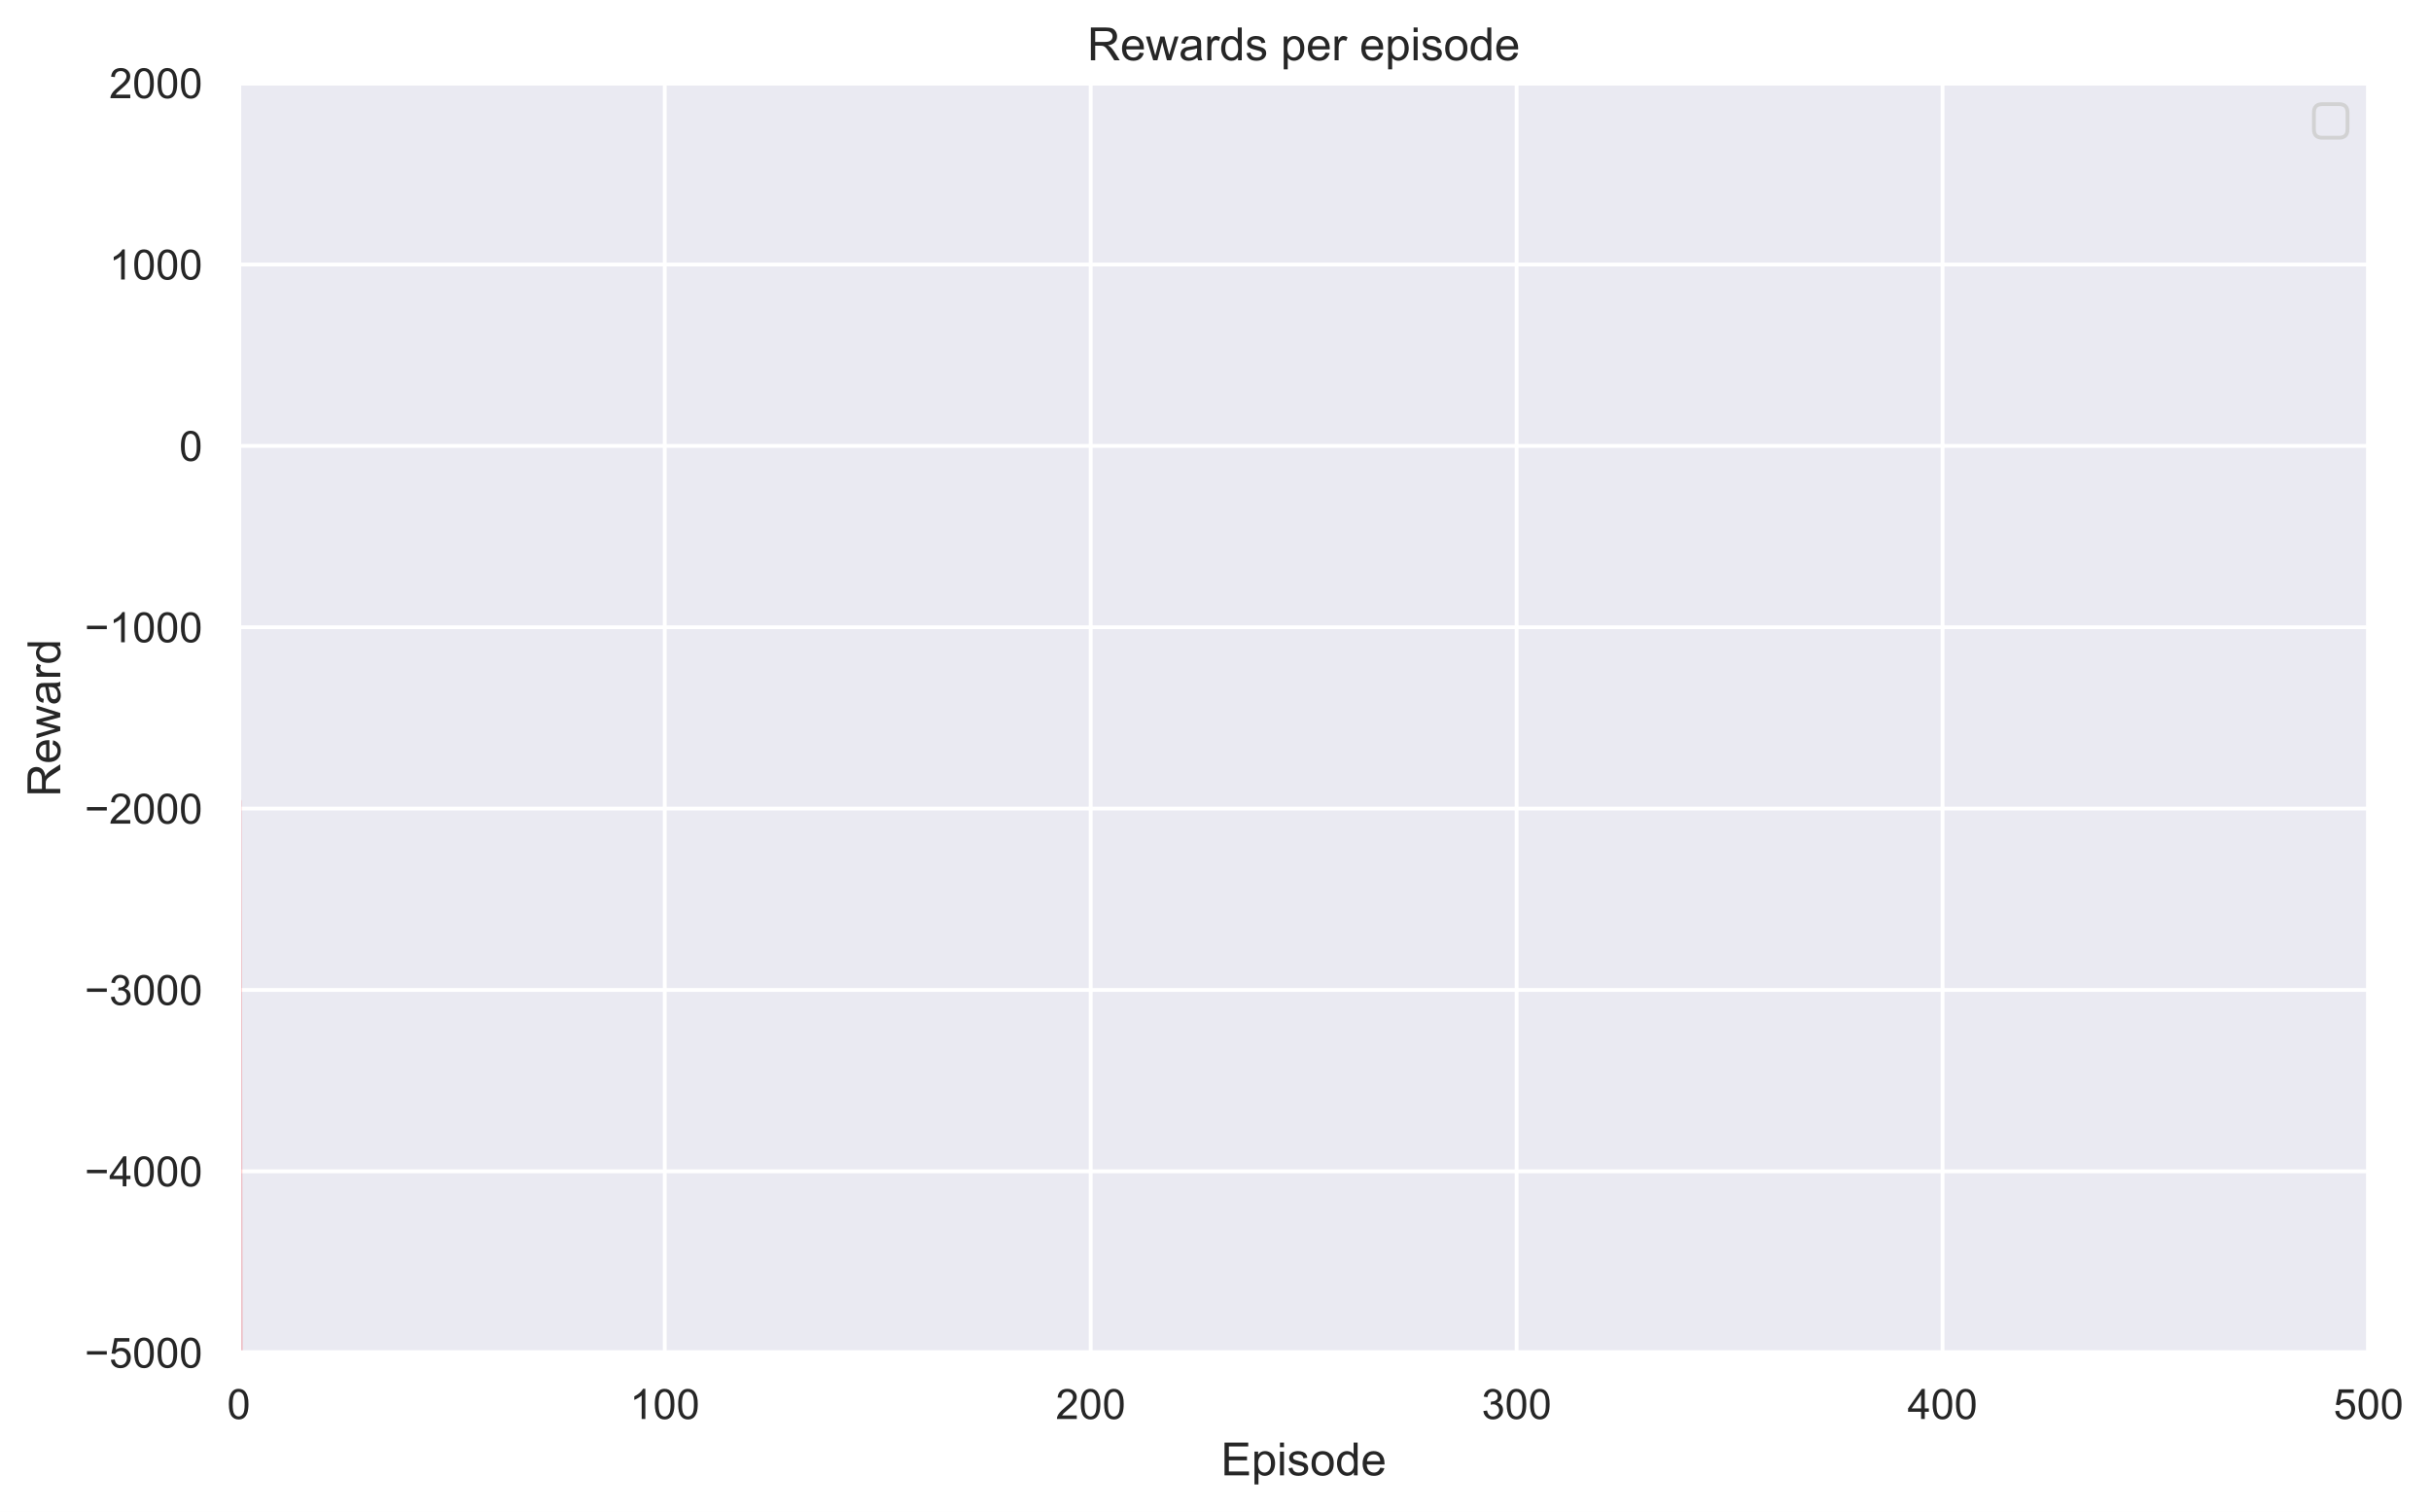
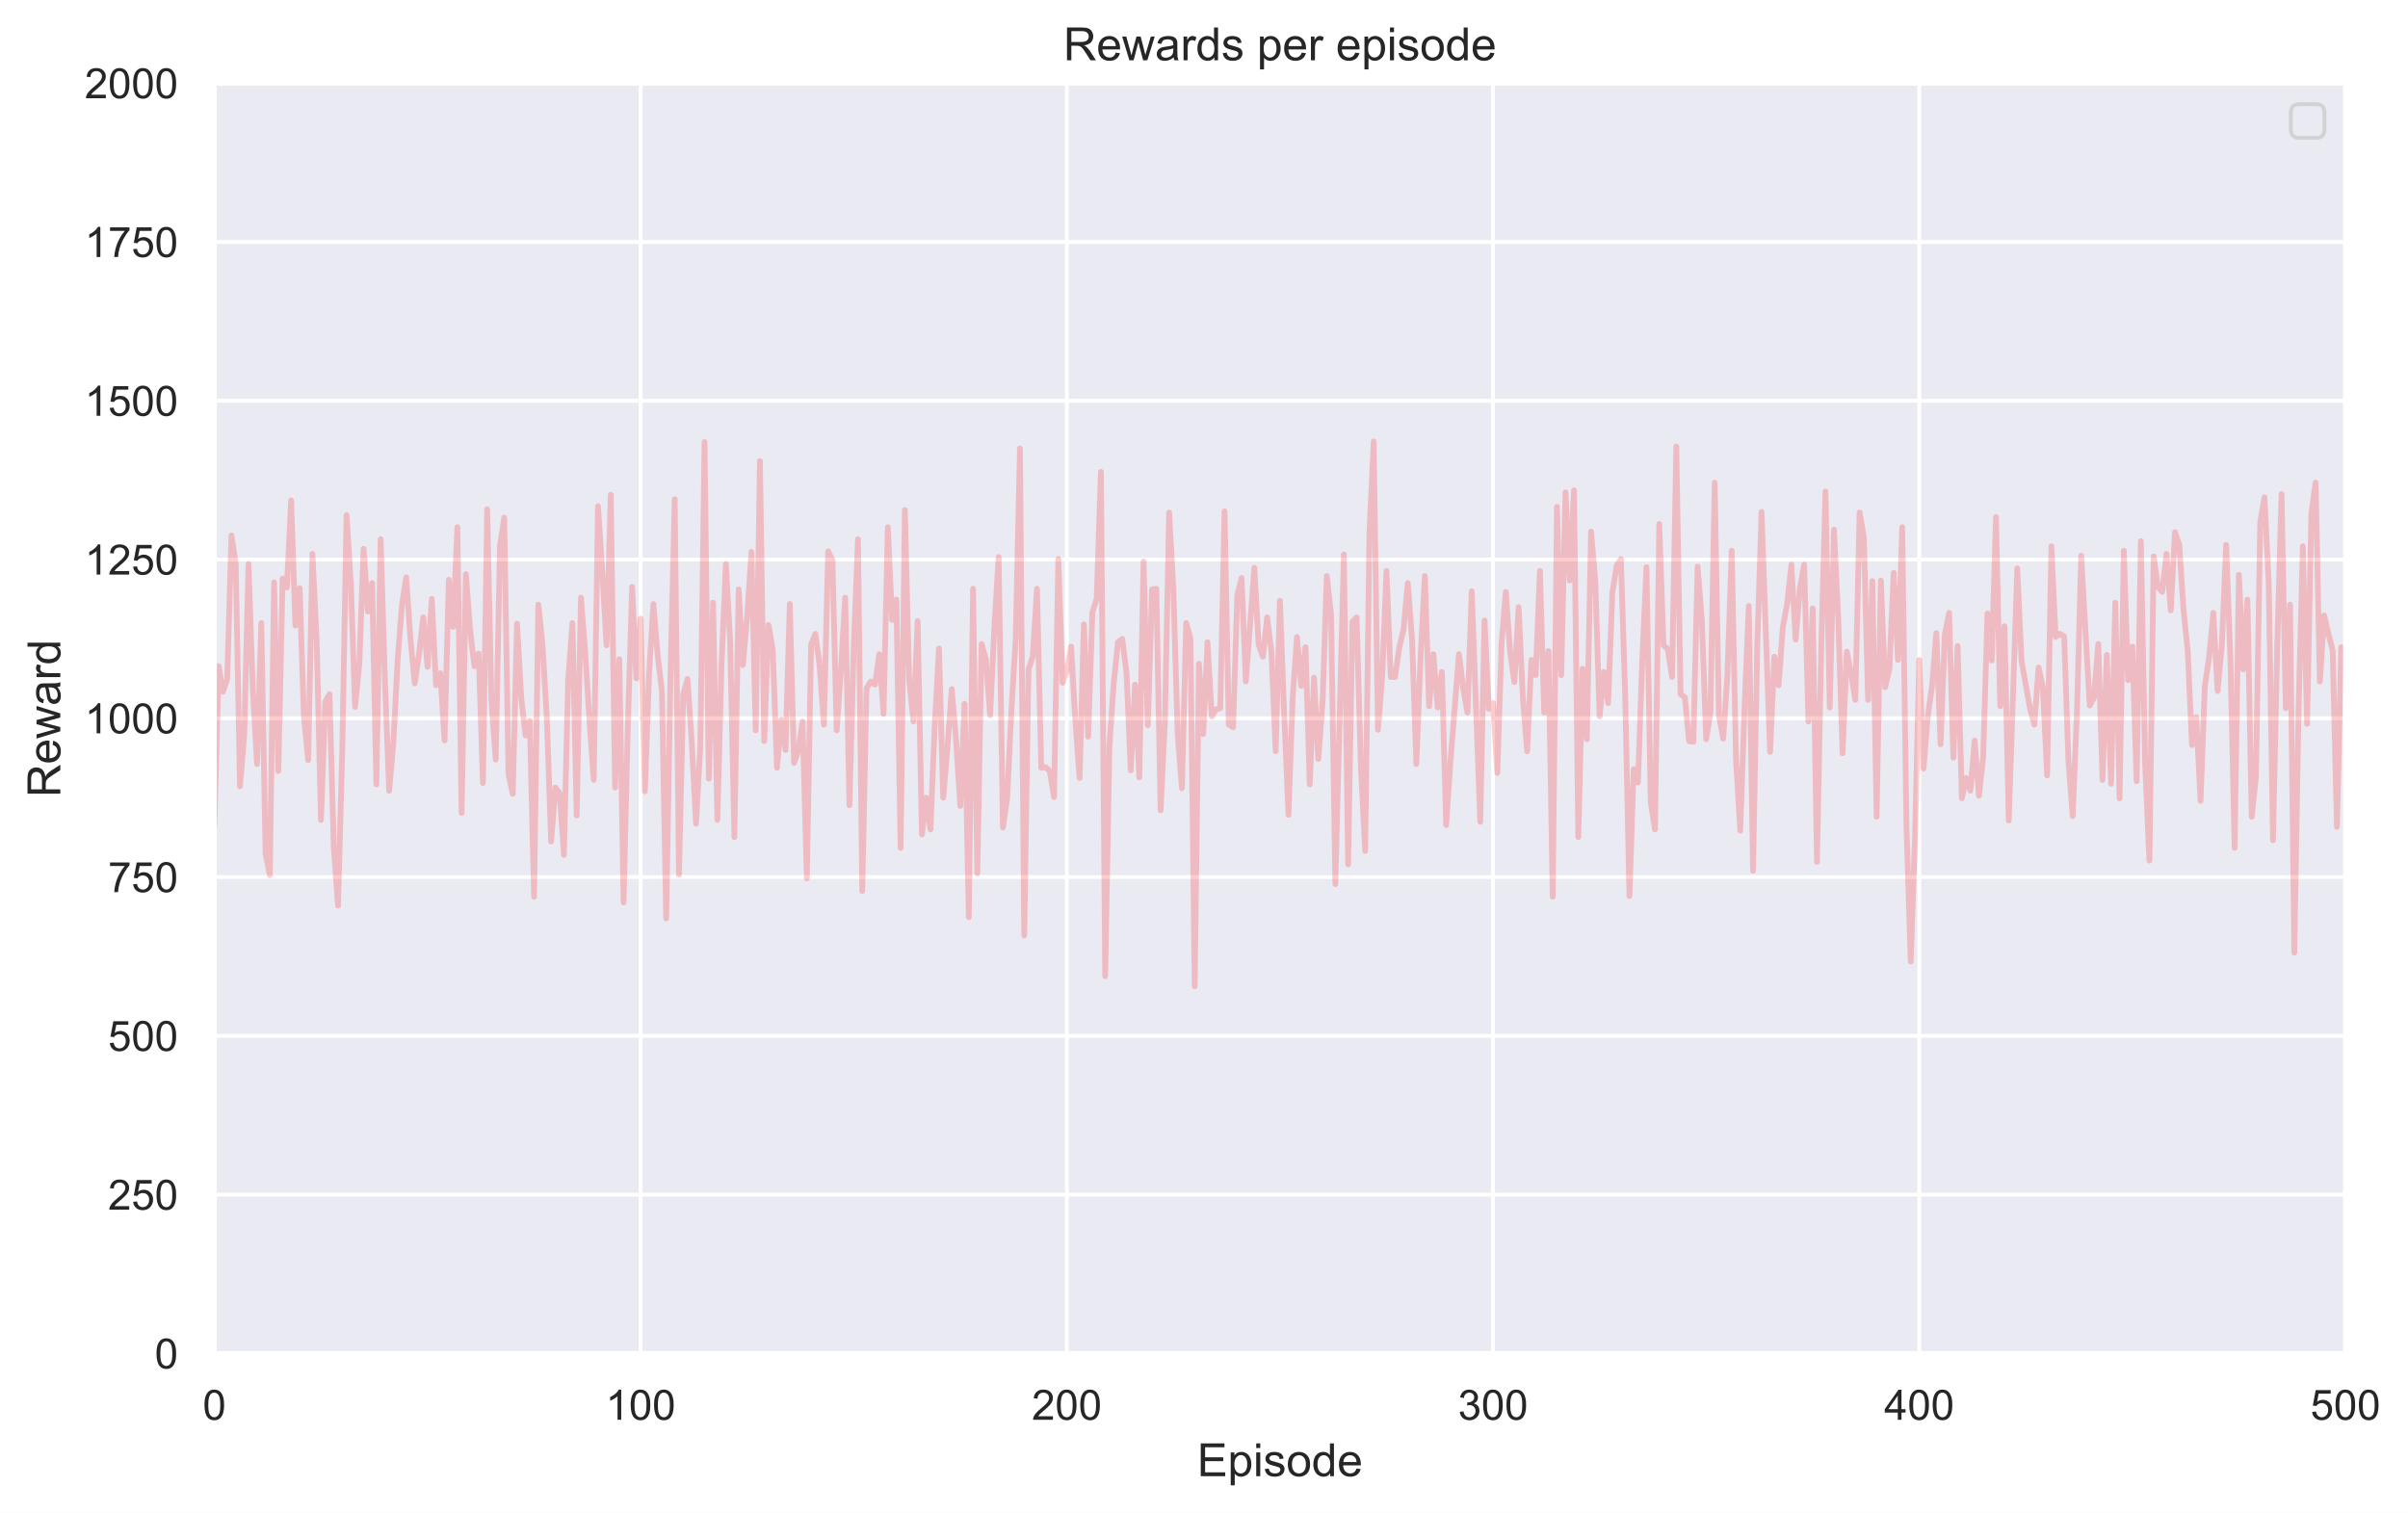
- <svg xmlns="http://www.w3.org/2000/svg" xmlns:xlink="http://www.w3.org/1999/xlink" width="636.943pt" height="396.164pt" viewBox="0 0 636.943 396.164" version="1.1">
+ <svg xmlns="http://www.w3.org/2000/svg" xmlns:xlink="http://www.w3.org/1999/xlink" width="630.518pt" height="396.164pt" viewBox="0 0 630.518 396.164" version="1.1">
  <defs>
    <style type="text/css">*{stroke-linejoin: round; stroke-linecap: butt}</style>
  </defs>
  <g id="figure_1">
    <g id="patch_1">
-       <path d="M -0 396.164  L 636.943 396.164  L 636.943 0  L -0 0  z " style="fill: #ffffff" />
+       <path d="M 0 396.164  L 630.518 396.164  L 630.518 0  L 0 0  z " style="fill: #ffffff" />
    </g>
    <g id="axes_1">
      <g id="patch_2">
-         <path d="M 62.567 354.429  L 620.567 354.429  L 620.567 21.789  L 62.567 21.789  z " style="fill: #eaeaf2" />
+         <path d="M 56.142 354.429  L 614.143 354.429  L 614.143 21.789  L 56.142 21.789  z " style="fill: #eaeaf2" />
      </g>
      <g id="matplotlib.axis_1">
        <g id="xtick_1">
          <g id="line2d_1">
-             <path d="M 62.567 354.429  L 62.567 21.789  " clip-path="url(#p2bd7c8add6)" style="fill: none; stroke: #ffffff; stroke-linecap: round" />
+             <path d="M 56.142 354.429  L 56.142 21.789  " clip-path="url(#p6669e2309a)" style="fill: none; stroke: #ffffff; stroke-linecap: round" />
          </g>
          <g id="text_1">
-             <g style="fill: #262626" transform="translate(59.50867 371.803) scale(0.11 -0.11)">
+             <g style="fill: #262626" transform="translate(53.08398 371.803) scale(0.11 -0.11)">
              <defs>
                <path id="ArialMT-30" d="M 266 2259  Q 266 3072 433 3567  Q 600 4063 929 4331  Q 1259 4600 1759 4600  Q 2128 4600 2406 4451  Q 2684 4303 2865 4023  Q 3047 3744 3150 3342  Q 3253 2941 3253 2259  Q 3253 1453 3087 958  Q 2922 463 2592 192  Q 2263 -78 1759 -78  Q 1097 -78 719 397  Q 266 969 266 2259  z M 844 2259  Q 844 1131 1108 757  Q 1372 384 1759 384  Q 2147 384 2411 759  Q 2675 1134 2675 2259  Q 2675 3391 2411 3762  Q 2147 4134 1753 4134  Q 1366 4134 1134 3806  Q 844 3388 844 2259  z " transform="scale(0.015625)" />
              </defs>
              <use xlink:href="#ArialMT-30" />
            </g>
          </g>
        </g>
        <g id="xtick_2">
          <g id="line2d_2">
-             <path d="M 174.167 354.429  L 174.167 21.789  " clip-path="url(#p2bd7c8add6)" style="fill: none; stroke: #ffffff; stroke-linecap: round" />
+             <path d="M 167.743 354.429  L 167.743 21.789  " clip-path="url(#p6669e2309a)" style="fill: none; stroke: #ffffff; stroke-linecap: round" />
          </g>
          <g id="text_2">
-             <g style="fill: #262626" transform="translate(164.9916 371.803) scale(0.11 -0.11)">
+             <g style="fill: #262626" transform="translate(158.567 371.803) scale(0.11 -0.11)">
              <defs>
                <path id="ArialMT-31" d="M 2384 0  L 1822 0  L 1822 3584  Q 1619 3391 1289 3197  Q 959 3003 697 2906  L 697 3450  Q 1169 3672 1522 3987  Q 1875 4303 2022 4600  L 2384 4600  L 2384 0  z " transform="scale(0.015625)" />
              </defs>
              <use xlink:href="#ArialMT-31" />
              <use xlink:href="#ArialMT-30" x="55.615" />
              <use xlink:href="#ArialMT-30" x="111.23" />
            </g>
          </g>
        </g>
        <g id="xtick_3">
          <g id="line2d_3">
-             <path d="M 285.767 354.429  L 285.767 21.789  " clip-path="url(#p2bd7c8add6)" style="fill: none; stroke: #ffffff; stroke-linecap: round" />
+             <path d="M 279.342 354.429  L 279.342 21.789  " clip-path="url(#p6669e2309a)" style="fill: none; stroke: #ffffff; stroke-linecap: round" />
          </g>
          <g id="text_3">
-             <g style="fill: #262626" transform="translate(276.5916 371.803) scale(0.11 -0.11)">
+             <g style="fill: #262626" transform="translate(270.167 371.803) scale(0.11 -0.11)">
              <defs>
                <path id="ArialMT-32" d="M 3222 541  L 3222 0  L 194 0  Q 188 203 259 391  Q 375 700 629 1000  Q 884 1300 1366 1694  Q 2113 2306 2375 2664  Q 2638 3022 2638 3341  Q 2638 3675 2398 3904  Q 2159 4134 1775 4134  Q 1369 4134 1125 3890  Q 881 3647 878 3216  L 300 3275  Q 359 3922 746 4261  Q 1134 4600 1788 4600  Q 2447 4600 2831 4234  Q 3216 3869 3216 3328  Q 3216 3053 3103 2787  Q 2991 2522 2730 2228  Q 2469 1934 1863 1422  Q 1356 997 1212 845  Q 1069 694 975 541  L 3222 541  z " transform="scale(0.015625)" />
              </defs>
              <use xlink:href="#ArialMT-32" />
              <use xlink:href="#ArialMT-30" x="55.615" />
              <use xlink:href="#ArialMT-30" x="111.23" />
            </g>
          </g>
        </g>
        <g id="xtick_4">
          <g id="line2d_4">
-             <path d="M 397.367 354.429  L 397.367 21.789  " clip-path="url(#p2bd7c8add6)" style="fill: none; stroke: #ffffff; stroke-linecap: round" />
+             <path d="M 390.942 354.429  L 390.942 21.789  " clip-path="url(#p6669e2309a)" style="fill: none; stroke: #ffffff; stroke-linecap: round" />
          </g>
          <g id="text_4">
-             <g style="fill: #262626" transform="translate(388.1916 371.803) scale(0.11 -0.11)">
+             <g style="fill: #262626" transform="translate(381.767 371.803) scale(0.11 -0.11)">
              <defs>
                <path id="ArialMT-33" d="M 269 1209  L 831 1284  Q 928 806 1161 595  Q 1394 384 1728 384  Q 2125 384 2398 659  Q 2672 934 2672 1341  Q 2672 1728 2419 1979  Q 2166 2231 1775 2231  Q 1616 2231 1378 2169  L 1441 2663  Q 1497 2656 1531 2656  Q 1891 2656 2178 2843  Q 2466 3031 2466 3422  Q 2466 3731 2256 3934  Q 2047 4138 1716 4138  Q 1388 4138 1169 3931  Q 950 3725 888 3313  L 325 3413  Q 428 3978 793 4289  Q 1159 4600 1703 4600  Q 2078 4600 2393 4439  Q 2709 4278 2876 4000  Q 3044 3722 3044 3409  Q 3044 3113 2884 2869  Q 2725 2625 2413 2481  Q 2819 2388 3044 2092  Q 3269 1797 3269 1353  Q 3269 753 2831 336  Q 2394 -81 1725 -81  Q 1122 -81 723 278  Q 325 638 269 1209  z " transform="scale(0.015625)" />
              </defs>
              <use xlink:href="#ArialMT-33" />
              <use xlink:href="#ArialMT-30" x="55.615" />
              <use xlink:href="#ArialMT-30" x="111.23" />
            </g>
          </g>
        </g>
        <g id="xtick_5">
          <g id="line2d_5">
-             <path d="M 508.967 354.429  L 508.967 21.789  " clip-path="url(#p2bd7c8add6)" style="fill: none; stroke: #ffffff; stroke-linecap: round" />
+             <path d="M 502.543 354.429  L 502.543 21.789  " clip-path="url(#p6669e2309a)" style="fill: none; stroke: #ffffff; stroke-linecap: round" />
          </g>
          <g id="text_5">
-             <g style="fill: #262626" transform="translate(499.7916 371.803) scale(0.11 -0.11)">
+             <g style="fill: #262626" transform="translate(493.367 371.803) scale(0.11 -0.11)">
              <defs>
                <path id="ArialMT-34" d="M 2069 0  L 2069 1097  L 81 1097  L 81 1613  L 2172 4581  L 2631 4581  L 2631 1613  L 3250 1613  L 3250 1097  L 2631 1097  L 2631 0  L 2069 0  z M 2069 1613  L 2069 3678  L 634 1613  L 2069 1613  z " transform="scale(0.015625)" />
              </defs>
              <use xlink:href="#ArialMT-34" />
              <use xlink:href="#ArialMT-30" x="55.615" />
              <use xlink:href="#ArialMT-30" x="111.23" />
            </g>
          </g>
        </g>
        <g id="xtick_6">
          <g id="line2d_6">
-             <path d="M 620.567 354.429  L 620.567 21.789  " clip-path="url(#p2bd7c8add6)" style="fill: none; stroke: #ffffff; stroke-linecap: round" />
+             <path d="M 614.143 354.429  L 614.143 21.789  " clip-path="url(#p6669e2309a)" style="fill: none; stroke: #ffffff; stroke-linecap: round" />
          </g>
          <g id="text_6">
-             <g style="fill: #262626" transform="translate(611.3916 371.803) scale(0.11 -0.11)">
+             <g style="fill: #262626" transform="translate(604.967 371.803) scale(0.11 -0.11)">
              <defs>
                <path id="ArialMT-35" d="M 266 1200  L 856 1250  Q 922 819 1161 601  Q 1400 384 1738 384  Q 2144 384 2425 690  Q 2706 997 2706 1503  Q 2706 1984 2436 2262  Q 2166 2541 1728 2541  Q 1456 2541 1237 2417  Q 1019 2294 894 2097  L 366 2166  L 809 4519  L 3088 4519  L 3088 3981  L 1259 3981  L 1013 2750  Q 1425 3038 1878 3038  Q 2478 3038 2890 2622  Q 3303 2206 3303 1553  Q 3303 931 2941 478  Q 2500 -78 1738 -78  Q 1113 -78 717 272  Q 322 622 266 1200  z " transform="scale(0.015625)" />
              </defs>
              <use xlink:href="#ArialMT-35" />
              <use xlink:href="#ArialMT-30" x="55.615" />
              <use xlink:href="#ArialMT-30" x="111.23" />
            </g>
          </g>
        </g>
        <g id="text_7">
-           <g style="fill: #262626" transform="translate(319.8856 386.5786) scale(0.12 -0.12)">
+           <g style="fill: #262626" transform="translate(313.4609 386.5786) scale(0.12 -0.12)">
            <defs>
              <path id="ArialMT-45" d="M 506 0  L 506 4581  L 3819 4581  L 3819 4041  L 1113 4041  L 1113 2638  L 3647 2638  L 3647 2100  L 1113 2100  L 1113 541  L 3925 541  L 3925 0  L 506 0  z " transform="scale(0.015625)" />
              <path id="ArialMT-70" d="M 422 -1272  L 422 3319  L 934 3319  L 934 2888  Q 1116 3141 1344 3267  Q 1572 3394 1897 3394  Q 2322 3394 2647 3175  Q 2972 2956 3137 2557  Q 3303 2159 3303 1684  Q 3303 1175 3120 767  Q 2938 359 2589 142  Q 2241 -75 1856 -75  Q 1575 -75 1351 44  Q 1128 163 984 344  L 984 -1272  L 422 -1272  z M 931 1641  Q 931 1000 1190 694  Q 1450 388 1819 388  Q 2194 388 2461 705  Q 2728 1022 2728 1688  Q 2728 2322 2467 2637  Q 2206 2953 1844 2953  Q 1484 2953 1207 2617  Q 931 2281 931 1641  z " transform="scale(0.015625)" />
              <path id="ArialMT-69" d="M 425 3934  L 425 4581  L 988 4581  L 988 3934  L 425 3934  z M 425 0  L 425 3319  L 988 3319  L 988 0  L 425 0  z " transform="scale(0.015625)" />
              <path id="ArialMT-73" d="M 197 991  L 753 1078  Q 800 744 1014 566  Q 1228 388 1613 388  Q 2000 388 2187 545  Q 2375 703 2375 916  Q 2375 1106 2209 1216  Q 2094 1291 1634 1406  Q 1016 1563 777 1677  Q 538 1791 414 1992  Q 291 2194 291 2438  Q 291 2659 392 2848  Q 494 3038 669 3163  Q 800 3259 1026 3326  Q 1253 3394 1513 3394  Q 1903 3394 2198 3281  Q 2494 3169 2634 2976  Q 2775 2784 2828 2463  L 2278 2388  Q 2241 2644 2061 2787  Q 1881 2931 1553 2931  Q 1166 2931 1000 2803  Q 834 2675 834 2503  Q 834 2394 903 2306  Q 972 2216 1119 2156  Q 1203 2125 1616 2013  Q 2213 1853 2448 1751  Q 2684 1650 2818 1456  Q 2953 1263 2953 975  Q 2953 694 2789 445  Q 2625 197 2315 61  Q 2006 -75 1616 -75  Q 969 -75 630 194  Q 291 463 197 991  z " transform="scale(0.015625)" />
              <path id="ArialMT-6f" d="M 213 1659  Q 213 2581 725 3025  Q 1153 3394 1769 3394  Q 2453 3394 2887 2945  Q 3322 2497 3322 1706  Q 3322 1066 3130 698  Q 2938 331 2570 128  Q 2203 -75 1769 -75  Q 1072 -75 642 372  Q 213 819 213 1659  z M 791 1659  Q 791 1022 1069 705  Q 1347 388 1769 388  Q 2188 388 2466 706  Q 2744 1025 2744 1678  Q 2744 2294 2464 2611  Q 2184 2928 1769 2928  Q 1347 2928 1069 2612  Q 791 2297 791 1659  z " transform="scale(0.015625)" />
              <path id="ArialMT-64" d="M 2575 0  L 2575 419  Q 2259 -75 1647 -75  Q 1250 -75 917 144  Q 584 363 401 755  Q 219 1147 219 1656  Q 219 2153 384 2558  Q 550 2963 881 3178  Q 1213 3394 1622 3394  Q 1922 3394 2156 3267  Q 2391 3141 2538 2938  L 2538 4581  L 3097 4581  L 3097 0  L 2575 0  z M 797 1656  Q 797 1019 1065 703  Q 1334 388 1700 388  Q 2069 388 2326 689  Q 2584 991 2584 1609  Q 2584 2291 2321 2609  Q 2059 2928 1675 2928  Q 1300 2928 1048 2622  Q 797 2316 797 1656  z " transform="scale(0.015625)" />
              <path id="ArialMT-65" d="M 2694 1069  L 3275 997  Q 3138 488 2766 206  Q 2394 -75 1816 -75  Q 1088 -75 661 373  Q 234 822 234 1631  Q 234 2469 665 2931  Q 1097 3394 1784 3394  Q 2450 3394 2872 2941  Q 3294 2488 3294 1666  Q 3294 1616 3291 1516  L 816 1516  Q 847 969 1125 678  Q 1403 388 1819 388  Q 2128 388 2347 550  Q 2566 713 2694 1069  z M 847 1978  L 2700 1978  Q 2663 2397 2488 2606  Q 2219 2931 1791 2931  Q 1403 2931 1139 2672  Q 875 2413 847 1978  z " transform="scale(0.015625)" />
            </defs>
            <use xlink:href="#ArialMT-45" />
            <use xlink:href="#ArialMT-70" x="66.699" />
            <use xlink:href="#ArialMT-69" x="122.314" />
            <use xlink:href="#ArialMT-73" x="144.531" />
            <use xlink:href="#ArialMT-6f" x="194.531" />
            <use xlink:href="#ArialMT-64" x="250.146" />
            <use xlink:href="#ArialMT-65" x="305.762" />
          </g>
        </g>
      </g>
      <g id="matplotlib.axis_2">
        <g id="ytick_1">
          <g id="line2d_7">
-             <path d="M 62.567 354.429  L 620.567 354.429  " clip-path="url(#p2bd7c8add6)" style="fill: none; stroke: #ffffff; stroke-linecap: round" />
+             <path d="M 56.142 354.429  L 614.143 354.429  " clip-path="url(#p6669e2309a)" style="fill: none; stroke: #ffffff; stroke-linecap: round" />
          </g>
          <g id="text_8">
-             <g style="fill: #262626" transform="translate(22.17438 358.3662) scale(0.11 -0.11)">
-               <defs>
-                 <path id="ArialMT-2212" d="M 3381 1997  L 356 1997  L 356 2522  L 3381 2522  L 3381 1997  z " transform="scale(0.015625)" />
-               </defs>
-               <use xlink:href="#ArialMT-2212" />
-               <use xlink:href="#ArialMT-35" x="58.398" />
-               <use xlink:href="#ArialMT-30" x="114.014" />
-               <use xlink:href="#ArialMT-30" x="169.629" />
-               <use xlink:href="#ArialMT-30" x="225.244" />
+             <g style="fill: #262626" transform="translate(40.52547 358.3662) scale(0.11 -0.11)">
+               <use xlink:href="#ArialMT-30" />
            </g>
          </g>
        </g>
        <g id="ytick_2">
          <g id="line2d_8">
-             <path d="M 62.567 306.909  L 620.567 306.909  " clip-path="url(#p2bd7c8add6)" style="fill: none; stroke: #ffffff; stroke-linecap: round" />
+             <path d="M 56.142 312.849  L 614.143 312.849  " clip-path="url(#p6669e2309a)" style="fill: none; stroke: #ffffff; stroke-linecap: round" />
          </g>
          <g id="text_9">
-             <g style="fill: #262626" transform="translate(22.17438 310.8462) scale(0.11 -0.11)">
-               <use xlink:href="#ArialMT-2212" />
-               <use xlink:href="#ArialMT-34" x="58.398" />
-               <use xlink:href="#ArialMT-30" x="114.014" />
-               <use xlink:href="#ArialMT-30" x="169.629" />
-               <use xlink:href="#ArialMT-30" x="225.244" />
+             <g style="fill: #262626" transform="translate(28.29141 316.7862) scale(0.11 -0.11)">
+               <use xlink:href="#ArialMT-32" />
+               <use xlink:href="#ArialMT-35" x="55.615" />
+               <use xlink:href="#ArialMT-30" x="111.23" />
            </g>
          </g>
        </g>
        <g id="ytick_3">
          <g id="line2d_9">
-             <path d="M 62.567 259.389  L 620.567 259.389  " clip-path="url(#p2bd7c8add6)" style="fill: none; stroke: #ffffff; stroke-linecap: round" />
+             <path d="M 56.142 271.269  L 614.143 271.269  " clip-path="url(#p6669e2309a)" style="fill: none; stroke: #ffffff; stroke-linecap: round" />
          </g>
          <g id="text_10">
-             <g style="fill: #262626" transform="translate(22.17438 263.3262) scale(0.11 -0.11)">
-               <use xlink:href="#ArialMT-2212" />
-               <use xlink:href="#ArialMT-33" x="58.398" />
-               <use xlink:href="#ArialMT-30" x="114.014" />
-               <use xlink:href="#ArialMT-30" x="169.629" />
-               <use xlink:href="#ArialMT-30" x="225.244" />
+             <g style="fill: #262626" transform="translate(28.29141 275.2062) scale(0.11 -0.11)">
+               <use xlink:href="#ArialMT-35" />
+               <use xlink:href="#ArialMT-30" x="55.615" />
+               <use xlink:href="#ArialMT-30" x="111.23" />
            </g>
          </g>
        </g>
        <g id="ytick_4">
          <g id="line2d_10">
-             <path d="M 62.567 211.869  L 620.567 211.869  " clip-path="url(#p2bd7c8add6)" style="fill: none; stroke: #ffffff; stroke-linecap: round" />
+             <path d="M 56.142 229.689  L 614.143 229.689  " clip-path="url(#p6669e2309a)" style="fill: none; stroke: #ffffff; stroke-linecap: round" />
          </g>
          <g id="text_11">
-             <g style="fill: #262626" transform="translate(22.17438 215.8062) scale(0.11 -0.11)">
-               <use xlink:href="#ArialMT-2212" />
-               <use xlink:href="#ArialMT-32" x="58.398" />
-               <use xlink:href="#ArialMT-30" x="114.014" />
-               <use xlink:href="#ArialMT-30" x="169.629" />
-               <use xlink:href="#ArialMT-30" x="225.244" />
+             <g style="fill: #262626" transform="translate(28.29141 233.6262) scale(0.11 -0.11)">
+               <defs>
+                 <path id="ArialMT-37" d="M 303 3981  L 303 4522  L 3269 4522  L 3269 4084  Q 2831 3619 2401 2847  Q 1972 2075 1738 1259  Q 1569 684 1522 0  L 944 0  Q 953 541 1156 1306  Q 1359 2072 1739 2783  Q 2119 3494 2547 3981  L 303 3981  z " transform="scale(0.015625)" />
+               </defs>
+               <use xlink:href="#ArialMT-37" />
+               <use xlink:href="#ArialMT-35" x="55.615" />
+               <use xlink:href="#ArialMT-30" x="111.23" />
            </g>
          </g>
        </g>
        <g id="ytick_5">
          <g id="line2d_11">
-             <path d="M 62.567 164.349  L 620.567 164.349  " clip-path="url(#p2bd7c8add6)" style="fill: none; stroke: #ffffff; stroke-linecap: round" />
+             <path d="M 56.142 188.109  L 614.143 188.109  " clip-path="url(#p6669e2309a)" style="fill: none; stroke: #ffffff; stroke-linecap: round" />
          </g>
          <g id="text_12">
-             <g style="fill: #262626" transform="translate(22.17438 168.2862) scale(0.11 -0.11)">
-               <use xlink:href="#ArialMT-2212" />
-               <use xlink:href="#ArialMT-31" x="58.398" />
-               <use xlink:href="#ArialMT-30" x="114.014" />
-               <use xlink:href="#ArialMT-30" x="169.629" />
-               <use xlink:href="#ArialMT-30" x="225.244" />
+             <g style="fill: #262626" transform="translate(22.17438 192.0462) scale(0.11 -0.11)">
+               <use xlink:href="#ArialMT-31" />
+               <use xlink:href="#ArialMT-30" x="55.615" />
+               <use xlink:href="#ArialMT-30" x="111.23" />
+               <use xlink:href="#ArialMT-30" x="166.846" />
            </g>
          </g>
        </g>
        <g id="ytick_6">
          <g id="line2d_12">
-             <path d="M 62.567 116.829  L 620.567 116.829  " clip-path="url(#p2bd7c8add6)" style="fill: none; stroke: #ffffff; stroke-linecap: round" />
+             <path d="M 56.142 146.529  L 614.143 146.529  " clip-path="url(#p6669e2309a)" style="fill: none; stroke: #ffffff; stroke-linecap: round" />
          </g>
          <g id="text_13">
-             <g style="fill: #262626" transform="translate(46.95016 120.7662) scale(0.11 -0.11)">
-               <use xlink:href="#ArialMT-30" />
+             <g style="fill: #262626" transform="translate(22.17438 150.4662) scale(0.11 -0.11)">
+               <use xlink:href="#ArialMT-31" />
+               <use xlink:href="#ArialMT-32" x="55.615" />
+               <use xlink:href="#ArialMT-35" x="111.23" />
+               <use xlink:href="#ArialMT-30" x="166.846" />
            </g>
          </g>
        </g>
        <g id="ytick_7">
          <g id="line2d_13">
-             <path d="M 62.567 69.309  L 620.567 69.309  " clip-path="url(#p2bd7c8add6)" style="fill: none; stroke: #ffffff; stroke-linecap: round" />
+             <path d="M 56.142 104.949  L 614.143 104.949  " clip-path="url(#p6669e2309a)" style="fill: none; stroke: #ffffff; stroke-linecap: round" />
          </g>
          <g id="text_14">
-             <g style="fill: #262626" transform="translate(28.59906 73.24617) scale(0.11 -0.11)">
-               <use xlink:href="#ArialMT-31" />
-               <use xlink:href="#ArialMT-30" x="55.615" />
+             <g style="fill: #262626" transform="translate(22.17438 108.8862) scale(0.11 -0.11)">
+               <use xlink:href="#ArialMT-31" />
+               <use xlink:href="#ArialMT-35" x="55.615" />
              <use xlink:href="#ArialMT-30" x="111.23" />
              <use xlink:href="#ArialMT-30" x="166.846" />
            </g>
          </g>
        </g>
        <g id="ytick_8">
          <g id="line2d_14">
-             <path d="M 62.567 21.789  L 620.567 21.789  " clip-path="url(#p2bd7c8add6)" style="fill: none; stroke: #ffffff; stroke-linecap: round" />
+             <path d="M 56.142 63.369  L 614.143 63.369  " clip-path="url(#p6669e2309a)" style="fill: none; stroke: #ffffff; stroke-linecap: round" />
          </g>
          <g id="text_15">
-             <g style="fill: #262626" transform="translate(28.59906 25.72617) scale(0.11 -0.11)">
+             <g style="fill: #262626" transform="translate(22.17438 67.30617) scale(0.11 -0.11)">
+               <use xlink:href="#ArialMT-31" />
+               <use xlink:href="#ArialMT-37" x="55.615" />
+               <use xlink:href="#ArialMT-35" x="111.23" />
+               <use xlink:href="#ArialMT-30" x="166.846" />
+             </g>
+           </g>
+         </g>
+         <g id="ytick_9">
+           <g id="line2d_15">
+             <path d="M 56.142 21.789  L 614.143 21.789  " clip-path="url(#p6669e2309a)" style="fill: none; stroke: #ffffff; stroke-linecap: round" />
+           </g>
+           <g id="text_16">
+             <g style="fill: #262626" transform="translate(22.17438 25.72617) scale(0.11 -0.11)">
              <use xlink:href="#ArialMT-32" />
              <use xlink:href="#ArialMT-30" x="55.615" />
              <use xlink:href="#ArialMT-30" x="111.23" />
              <use xlink:href="#ArialMT-30" x="166.846" />
            </g>
          </g>
        </g>
-         <g id="text_16">
+         <g id="text_17">
          <g style="fill: #262626" transform="translate(15.78937 208.7831) rotate(-90) scale(0.12 -0.12)">
            <defs>
              <path id="ArialMT-52" d="M 503 0  L 503 4581  L 2534 4581  Q 3147 4581 3465 4457  Q 3784 4334 3975 4021  Q 4166 3709 4166 3331  Q 4166 2844 3850 2509  Q 3534 2175 2875 2084  Q 3116 1969 3241 1856  Q 3506 1613 3744 1247  L 4541 0  L 3778 0  L 3172 953  Q 2906 1366 2734 1584  Q 2563 1803 2427 1890  Q 2291 1978 2150 2013  Q 2047 2034 1813 2034  L 1109 2034  L 1109 0  L 503 0  z M 1109 2559  L 2413 2559  Q 2828 2559 3062 2645  Q 3297 2731 3419 2920  Q 3541 3109 3541 3331  Q 3541 3656 3305 3865  Q 3069 4075 2559 4075  L 1109 4075  L 1109 2559  z " transform="scale(0.015625)" />
              <path id="ArialMT-77" d="M 1034 0  L 19 3319  L 600 3319  L 1128 1403  L 1325 691  Q 1338 744 1497 1375  L 2025 3319  L 2603 3319  L 3100 1394  L 3266 759  L 3456 1400  L 4025 3319  L 4572 3319  L 3534 0  L 2950 0  L 2422 1988  L 2294 2553  L 1622 0  L 1034 0  z " transform="scale(0.015625)" />
              <path id="ArialMT-61" d="M 2588 409  Q 2275 144 1986 34  Q 1697 -75 1366 -75  Q 819 -75 525 192  Q 231 459 231 875  Q 231 1119 342 1320  Q 453 1522 633 1644  Q 813 1766 1038 1828  Q 1203 1872 1538 1913  Q 2219 1994 2541 2106  Q 2544 2222 2544 2253  Q 2544 2597 2384 2738  Q 2169 2928 1744 2928  Q 1347 2928 1158 2789  Q 969 2650 878 2297  L 328 2372  Q 403 2725 575 2942  Q 747 3159 1072 3276  Q 1397 3394 1825 3394  Q 2250 3394 2515 3294  Q 2781 3194 2906 3042  Q 3031 2891 3081 2659  Q 3109 2516 3109 2141  L 3109 1391  Q 3109 606 3145 398  Q 3181 191 3288 0  L 2700 0  Q 2613 175 2588 409  z M 2541 1666  Q 2234 1541 1622 1453  Q 1275 1403 1131 1340  Q 988 1278 909 1158  Q 831 1038 831 891  Q 831 666 1001 516  Q 1172 366 1500 366  Q 1825 366 2078 508  Q 2331 650 2450 897  Q 2541 1088 2541 1459  L 2541 1666  z " transform="scale(0.015625)" />
              <path id="ArialMT-72" d="M 416 0  L 416 3319  L 922 3319  L 922 2816  Q 1116 3169 1280 3281  Q 1444 3394 1641 3394  Q 1925 3394 2219 3213  L 2025 2691  Q 1819 2813 1613 2813  Q 1428 2813 1281 2702  Q 1134 2591 1072 2394  Q 978 2094 978 1738  L 978 0  L 416 0  z " transform="scale(0.015625)" />
            </defs>
            <use xlink:href="#ArialMT-52" />
            <use xlink:href="#ArialMT-65" x="72.217" />
            <use xlink:href="#ArialMT-77" x="127.832" />
            <use xlink:href="#ArialMT-61" x="200.049" />
            <use xlink:href="#ArialMT-72" x="255.664" />
            <use xlink:href="#ArialMT-64" x="288.965" />
          </g>
        </g>
      </g>
-       <g id="line2d_15">
-         <path d="M 62.567 209.969  L 62.928 397.164  M 286.874 397.164  L 286.883 393.586  L 286.888 397.164  M 338.187 397.164  L 338.219 377.809  L 338.245 397.164  " clip-path="url(#p2bd7c8add6)" style="fill: none; stroke: #ff0000; stroke-opacity: 0.2; stroke-width: 1.5; stroke-linecap: round" />
+       <g id="line2d_16">
+         <path d="M 56.142 216.384  L 57.258 174.471  L 58.374 181.124  L 59.49 177.798  L 60.606 140.209  L 61.722 147.694  L 62.839 205.906  L 63.955 192.434  L 65.07 147.694  L 66.186 180.292  L 67.302 200.084  L 68.418 163.161  L 69.534 223.536  L 70.65 229.19  L 71.766 152.517  L 72.882 201.914  L 73.999 151.519  L 75.115 153.847  L 76.231 131.062  L 77.347 163.827  L 78.463 154.014  L 79.579 187.777  L 80.695 199.086  L 81.811 145.032  L 82.927 167.985  L 84.043 214.721  L 85.159 183.785  L 86.275 181.789  L 87.391 221.706  L 88.507 237.174  L 89.623 196.425  L 90.739 134.887  L 91.855 152.517  L 92.971 185.116  L 94.087 173.806  L 95.203 143.702  L 96.319 160.168  L 97.434 152.683  L 98.55 205.407  L 99.666 141.207  L 100.782 177.964  L 101.898 207.07  L 103.014 194.263  L 104.13 172.642  L 105.246 158.504  L 106.362 151.186  L 107.478 167.319  L 108.594 178.962  L 109.71 171.311  L 110.826 161.664  L 111.942 174.637  L 113.058 156.841  L 114.174 179.461  L 115.29 176.301  L 116.406 193.931  L 117.522 151.852  L 118.638 164.159  L 119.754 138.047  L 120.871 212.891  L 121.987 150.355  L 123.103 164.991  L 124.219 174.471  L 125.335 171.145  L 126.451 205.074  L 127.567 133.39  L 128.683 183.619  L 129.798 198.92  L 130.915 142.87  L 132.03 135.552  L 133.147 202.746  L 134.262 207.901  L 135.379 163.328  L 136.494 182.953  L 137.611 192.6  L 138.726 188.775  L 139.843 234.845  L 140.958 158.338  L 142.075 168.983  L 143.19 188.109  L 144.306 220.375  L 145.423 206.238  L 146.538 207.735  L 147.655 223.868  L 148.77 178.13  L 149.887 163.161  L 151.002 213.556  L 152.119 156.509  L 153.234 170.812  L 154.351 188.775  L 155.466 204.242  L 156.583 132.558  L 157.698 149.523  L 158.815 168.983  L 159.93 129.565  L 161.047 206.238  L 162.162 172.642  L 163.279 236.342  L 164.394 190.272  L 165.511 153.681  L 166.626 177.631  L 167.743 161.997  L 168.858 207.236  L 169.975 176.134  L 171.09 158.172  L 172.207 171.644  L 173.322 180.958  L 174.439 240.5  L 175.554 177.465  L 176.671 130.729  L 177.786 229.024  L 178.903 181.789  L 180.018 177.798  L 181.135 194.43  L 182.25 215.718  L 183.367 195.427  L 184.482 115.76  L 185.599 203.91  L 186.714 157.839  L 187.831 214.721  L 188.946 173.64  L 190.062 147.694  L 191.179 167.652  L 192.294 219.211  L 193.411 154.346  L 194.526 174.138  L 195.643 161.498  L 196.758 144.534  L 197.875 191.269  L 198.99 120.75  L 200.107 194.097  L 201.222 163.66  L 202.339 170.147  L 203.454 201.082  L 204.571 188.442  L 205.686 196.425  L 206.803 158.172  L 207.918 199.752  L 209.035 196.592  L 210.15 188.941  L 211.267 230.022  L 212.382 168.816  L 213.499 165.989  L 214.614 174.305  L 215.731 189.773  L 216.846 144.367  L 217.963 146.696  L 219.078 191.269  L 220.195 175.303  L 221.31 156.509  L 222.427 210.895  L 223.542 169.482  L 224.659 141.207  L 225.774 233.348  L 226.891 180.292  L 228.006 178.463  L 229.123 179.294  L 230.238 171.311  L 231.355 186.945  L 232.47 138.047  L 233.587 162.33  L 234.702 157.008  L 235.819 222.039  L 236.935 133.556  L 238.05 177.798  L 239.167 188.941  L 240.282 162.662  L 241.399 218.546  L 242.514 208.899  L 243.631 217.215  L 244.746 190.105  L 245.863 169.814  L 246.978 208.899  L 248.095 195.594  L 249.21 180.459  L 250.327 193.598  L 251.442 211.062  L 252.559 184.284  L 253.674 240.168  L 254.791 154.18  L 255.906 228.691  L 257.022 168.65  L 258.139 172.642  L 259.255 187.278  L 260.37 164.159  L 261.486 145.864  L 262.603 216.716  L 263.719 209.066  L 264.834 185.947  L 265.95 167.319  L 267.067 117.423  L 268.183 244.991  L 269.298 175.303  L 270.414 171.976  L 271.531 154.18  L 272.647 201.082  L 273.762 200.916  L 274.878 201.914  L 275.995 208.733  L 277.111 146.363  L 278.226 178.795  L 279.342 175.635  L 280.459 169.315  L 281.575 188.775  L 282.69 203.743  L 283.807 163.494  L 284.923 192.933  L 286.038 160.334  L 287.154 156.841  L 288.271 123.577  L 289.387 255.635  L 290.502 195.095  L 291.618 178.962  L 292.735 168.151  L 293.851 167.319  L 294.966 176.134  L 296.082 201.748  L 297.199 179.294  L 298.315 203.577  L 299.43 147.028  L 300.546 189.939  L 301.663 154.346  L 302.779 154.18  L 303.894 212.226  L 305.01 189.44  L 306.127 134.222  L 307.243 154.346  L 308.358 192.101  L 309.474 206.405  L 310.591 163.161  L 311.707 167.153  L 312.822 258.296  L 313.938 173.806  L 315.055 192.267  L 316.171 168.151  L 317.286 187.61  L 318.402 185.781  L 319.519 185.448  L 320.635 133.889  L 321.75 189.773  L 322.866 190.438  L 323.983 155.843  L 325.099 151.353  L 326.214 178.463  L 328.447 148.692  L 329.562 168.816  L 330.678 171.976  L 331.795 161.664  L 332.911 170.646  L 334.026 196.758  L 335.142 157.34  L 336.259 187.111  L 337.375 213.39  L 338.49 182.454  L 339.606 166.82  L 340.723 179.627  L 341.839 169.482  L 342.954 205.407  L 344.07 177.465  L 345.187 198.754  L 346.303 183.951  L 347.418 150.854  L 348.534 160.999  L 349.651 231.519  L 351.882 145.199  L 352.998 226.363  L 354.115 162.829  L 355.231 161.664  L 356.346 201.082  L 357.462 222.87  L 358.579 139.544  L 359.695 115.594  L 360.81 191.103  L 361.926 176.966  L 363.043 149.523  L 364.159 177.299  L 365.274 177.299  L 366.39 169.648  L 367.507 164.825  L 368.623 152.683  L 369.738 167.486  L 370.854 200.084  L 371.971 171.976  L 373.087 150.854  L 374.202 184.949  L 375.318 171.311  L 376.435 185.282  L 377.55 175.968  L 378.666 216.051  L 379.783 199.585  L 382.014 171.311  L 383.13 180.292  L 384.247 186.612  L 385.363 154.845  L 387.594 215.22  L 388.711 162.496  L 389.827 185.615  L 390.942 184.118  L 392.058 202.413  L 393.175 168.317  L 394.291 155.012  L 395.406 170.646  L 396.522 178.629  L 397.639 159.003  L 398.755 182.787  L 399.87 196.758  L 400.986 172.808  L 402.103 176.8  L 403.219 149.523  L 404.334 186.612  L 405.45 170.479  L 406.567 234.845  L 407.683 132.725  L 408.798 176.8  L 409.914 128.899  L 411.031 152.018  L 412.147 128.4  L 413.262 219.211  L 414.378 175.136  L 415.495 193.598  L 416.611 139.211  L 417.726 152.351  L 418.842 187.61  L 419.959 175.968  L 421.075 184.118  L 422.19 155.178  L 423.307 148.193  L 424.423 146.363  L 425.538 181.789  L 426.654 234.679  L 427.771 201.415  L 428.887 204.908  L 430.002 173.307  L 431.118 148.525  L 432.235 210.064  L 433.351 217.215  L 434.466 137.215  L 435.582 168.983  L 436.699 169.98  L 437.815 177.299  L 438.93 116.924  L 440.046 181.789  L 441.163 182.621  L 442.279 194.097  L 443.394 194.263  L 444.51 148.359  L 445.627 162.662  L 446.743 193.598  L 447.858 186.612  L 448.974 126.405  L 450.091 187.278  L 451.207 193.432  L 452.322 176.633  L 453.438 144.201  L 454.555 198.754  L 455.671 217.548  L 456.786 185.615  L 457.902 158.671  L 459.019 228.026  L 460.135 168.983  L 461.25 134.055  L 463.483 196.924  L 464.599 171.976  L 465.714 179.461  L 466.83 164.159  L 467.947 158.172  L 469.062 147.86  L 470.178 167.486  L 471.295 154.014  L 472.411 147.86  L 473.526 188.941  L 474.642 159.336  L 475.759 225.698  L 476.875 169.98  L 477.99 128.733  L 479.106 185.282  L 480.223 138.712  L 481.339 162.163  L 482.454 197.257  L 483.57 170.646  L 484.687 176.301  L 485.803 183.286  L 486.918 134.222  L 488.034 140.708  L 489.151 183.286  L 490.267 152.184  L 491.382 213.889  L 492.498 152.018  L 493.615 179.96  L 494.731 175.136  L 495.846 150.022  L 496.962 172.808  L 498.079 138.047  L 499.195 216.384  L 500.31 251.81  L 501.426 219.211  L 502.543 172.808  L 503.659 201.249  L 504.774 187.61  L 505.89 179.627  L 507.007 165.822  L 508.123 194.928  L 509.238 166.155  L 510.354 160.5  L 511.471 198.421  L 512.587 169.149  L 513.702 209.066  L 514.818 203.743  L 515.934 207.07  L 517.051 193.931  L 518.167 208.4  L 519.283 198.255  L 520.399 160.667  L 521.514 172.974  L 522.63 135.386  L 523.746 184.949  L 524.862 163.993  L 525.979 214.887  L 528.211 148.858  L 529.327 173.141  L 531.558 185.615  L 532.674 189.773  L 533.79 174.804  L 534.907 179.96  L 536.023 203.078  L 537.139 143.037  L 538.255 166.82  L 539.37 165.989  L 540.486 166.654  L 541.602 199.253  L 542.718 213.723  L 543.835 186.446  L 544.951 145.531  L 547.183 184.783  L 548.298 182.621  L 549.414 168.65  L 550.53 204.242  L 551.646 171.477  L 552.763 205.24  L 553.879 157.839  L 554.995 209.066  L 556.111 144.201  L 557.226 178.13  L 558.342 169.315  L 559.458 204.575  L 560.574 141.706  L 561.691 200.084  L 562.807 225.365  L 563.923 145.698  L 565.038 153.681  L 566.154 155.012  L 567.27 145.032  L 568.386 159.835  L 569.503 139.378  L 570.619 142.704  L 571.735 159.502  L 572.851 170.646  L 573.966 195.095  L 575.082 187.777  L 576.198 209.731  L 577.314 179.793  L 578.431 172.143  L 579.547 160.5  L 580.663 180.958  L 581.779 168.983  L 582.894 142.704  L 584.01 172.309  L 585.126 222.039  L 586.242 150.521  L 587.359 175.303  L 588.475 157.008  L 589.591 213.889  L 590.707 203.411  L 591.822 136.716  L 592.938 130.23  L 594.054 152.85  L 595.17 220.043  L 596.287 168.983  L 597.403 129.398  L 598.519 185.448  L 599.635 158.338  L 600.75 249.481  L 601.866 185.615  L 602.982 143.037  L 604.098 189.606  L 605.215 134.388  L 606.331 126.405  L 607.447 178.463  L 608.562 161.166  L 609.678 165.989  L 610.794 170.313  L 611.91 216.55  L 613.027 169.482  L 613.027 169.482  " clip-path="url(#p6669e2309a)" style="fill: none; stroke: #ff0000; stroke-opacity: 0.2; stroke-width: 1.5; stroke-linecap: round" />
      </g>
      <g id="patch_3">
-         <path d="M 62.567 354.429  L 62.567 21.789  " style="fill: none; stroke: #ffffff; stroke-width: 1.25; stroke-linejoin: miter; stroke-linecap: square" />
+         <path d="M 56.142 354.429  L 56.142 21.789  " style="fill: none; stroke: #ffffff; stroke-width: 1.25; stroke-linejoin: miter; stroke-linecap: square" />
      </g>
      <g id="patch_4">
-         <path d="M 620.567 354.429  L 620.567 21.789  " style="fill: none; stroke: #ffffff; stroke-width: 1.25; stroke-linejoin: miter; stroke-linecap: square" />
+         <path d="M 614.143 354.429  L 614.143 21.789  " style="fill: none; stroke: #ffffff; stroke-width: 1.25; stroke-linejoin: miter; stroke-linecap: square" />
      </g>
      <g id="patch_5">
-         <path d="M 62.567 354.429  L 620.567 354.429  " style="fill: none; stroke: #ffffff; stroke-width: 1.25; stroke-linejoin: miter; stroke-linecap: square" />
+         <path d="M 56.142 354.429  L 614.143 354.429  " style="fill: none; stroke: #ffffff; stroke-width: 1.25; stroke-linejoin: miter; stroke-linecap: square" />
      </g>
      <g id="patch_6">
-         <path d="M 62.567 21.789  L 620.567 21.789  " style="fill: none; stroke: #ffffff; stroke-width: 1.25; stroke-linejoin: miter; stroke-linecap: square" />
-       </g>
-       <g id="text_17">
-         <g style="fill: #262626" transform="translate(284.8728 15.78937) scale(0.12 -0.12)">
+         <path d="M 56.142 21.789  L 614.143 21.789  " style="fill: none; stroke: #ffffff; stroke-width: 1.25; stroke-linejoin: miter; stroke-linecap: square" />
+       </g>
+       <g id="text_18">
+         <g style="fill: #262626" transform="translate(278.4481 15.78937) scale(0.12 -0.12)">
          <defs>
            <path id="ArialMT-20" transform="scale(0.015625)" />
          </defs>
          <use xlink:href="#ArialMT-52" />
          <use xlink:href="#ArialMT-65" x="72.217" />
          <use xlink:href="#ArialMT-77" x="127.832" />
          <use xlink:href="#ArialMT-61" x="200.049" />
          <use xlink:href="#ArialMT-72" x="255.664" />
          <use xlink:href="#ArialMT-64" x="288.965" />
          <use xlink:href="#ArialMT-73" x="344.58" />
          <use xlink:href="#ArialMT-20" x="394.58" />
          <use xlink:href="#ArialMT-70" x="422.363" />
          <use xlink:href="#ArialMT-65" x="477.979" />
          <use xlink:href="#ArialMT-72" x="533.594" />
          <use xlink:href="#ArialMT-20" x="566.895" />
          <use xlink:href="#ArialMT-65" x="594.678" />
          <use xlink:href="#ArialMT-70" x="650.293" />
          <use xlink:href="#ArialMT-69" x="705.908" />
          <use xlink:href="#ArialMT-73" x="728.125" />
          <use xlink:href="#ArialMT-6f" x="778.125" />
          <use xlink:href="#ArialMT-64" x="833.74" />
          <use xlink:href="#ArialMT-65" x="889.355" />
        </g>
      </g>
      <g id="legend_1">
        <g id="patch_7">
-           <path d="M 608.467 36.089  L 612.867 36.089  Q 615.067 36.089 615.067 33.889  L 615.067 29.489  Q 615.067 27.289 612.867 27.289  L 608.467 27.289  Q 606.267 27.289 606.267 29.489  L 606.267 33.889  Q 606.267 36.089 608.467 36.089  z " style="fill: #eaeaf2; opacity: 0.8; stroke: #cccccc; stroke-linejoin: miter" />
+           <path d="M 602.043 36.089  L 606.442 36.089  Q 608.643 36.089 608.643 33.889  L 608.643 29.489  Q 608.643 27.289 606.442 27.289  L 602.043 27.289  Q 599.842 27.289 599.842 29.489  L 599.842 33.889  Q 599.842 36.089 602.043 36.089  z " style="fill: #eaeaf2; opacity: 0.8; stroke: #cccccc; stroke-linejoin: miter" />
        </g>
      </g>
    </g>
  </g>
  <defs>
-     <clipPath id="p2bd7c8add6">
-       <rect x="62.567" y="21.789" width="558" height="332.64" />
+     <clipPath id="p6669e2309a">
+       <rect x="56.142" y="21.789" width="558" height="332.64" />
    </clipPath>
  </defs>
</svg>
